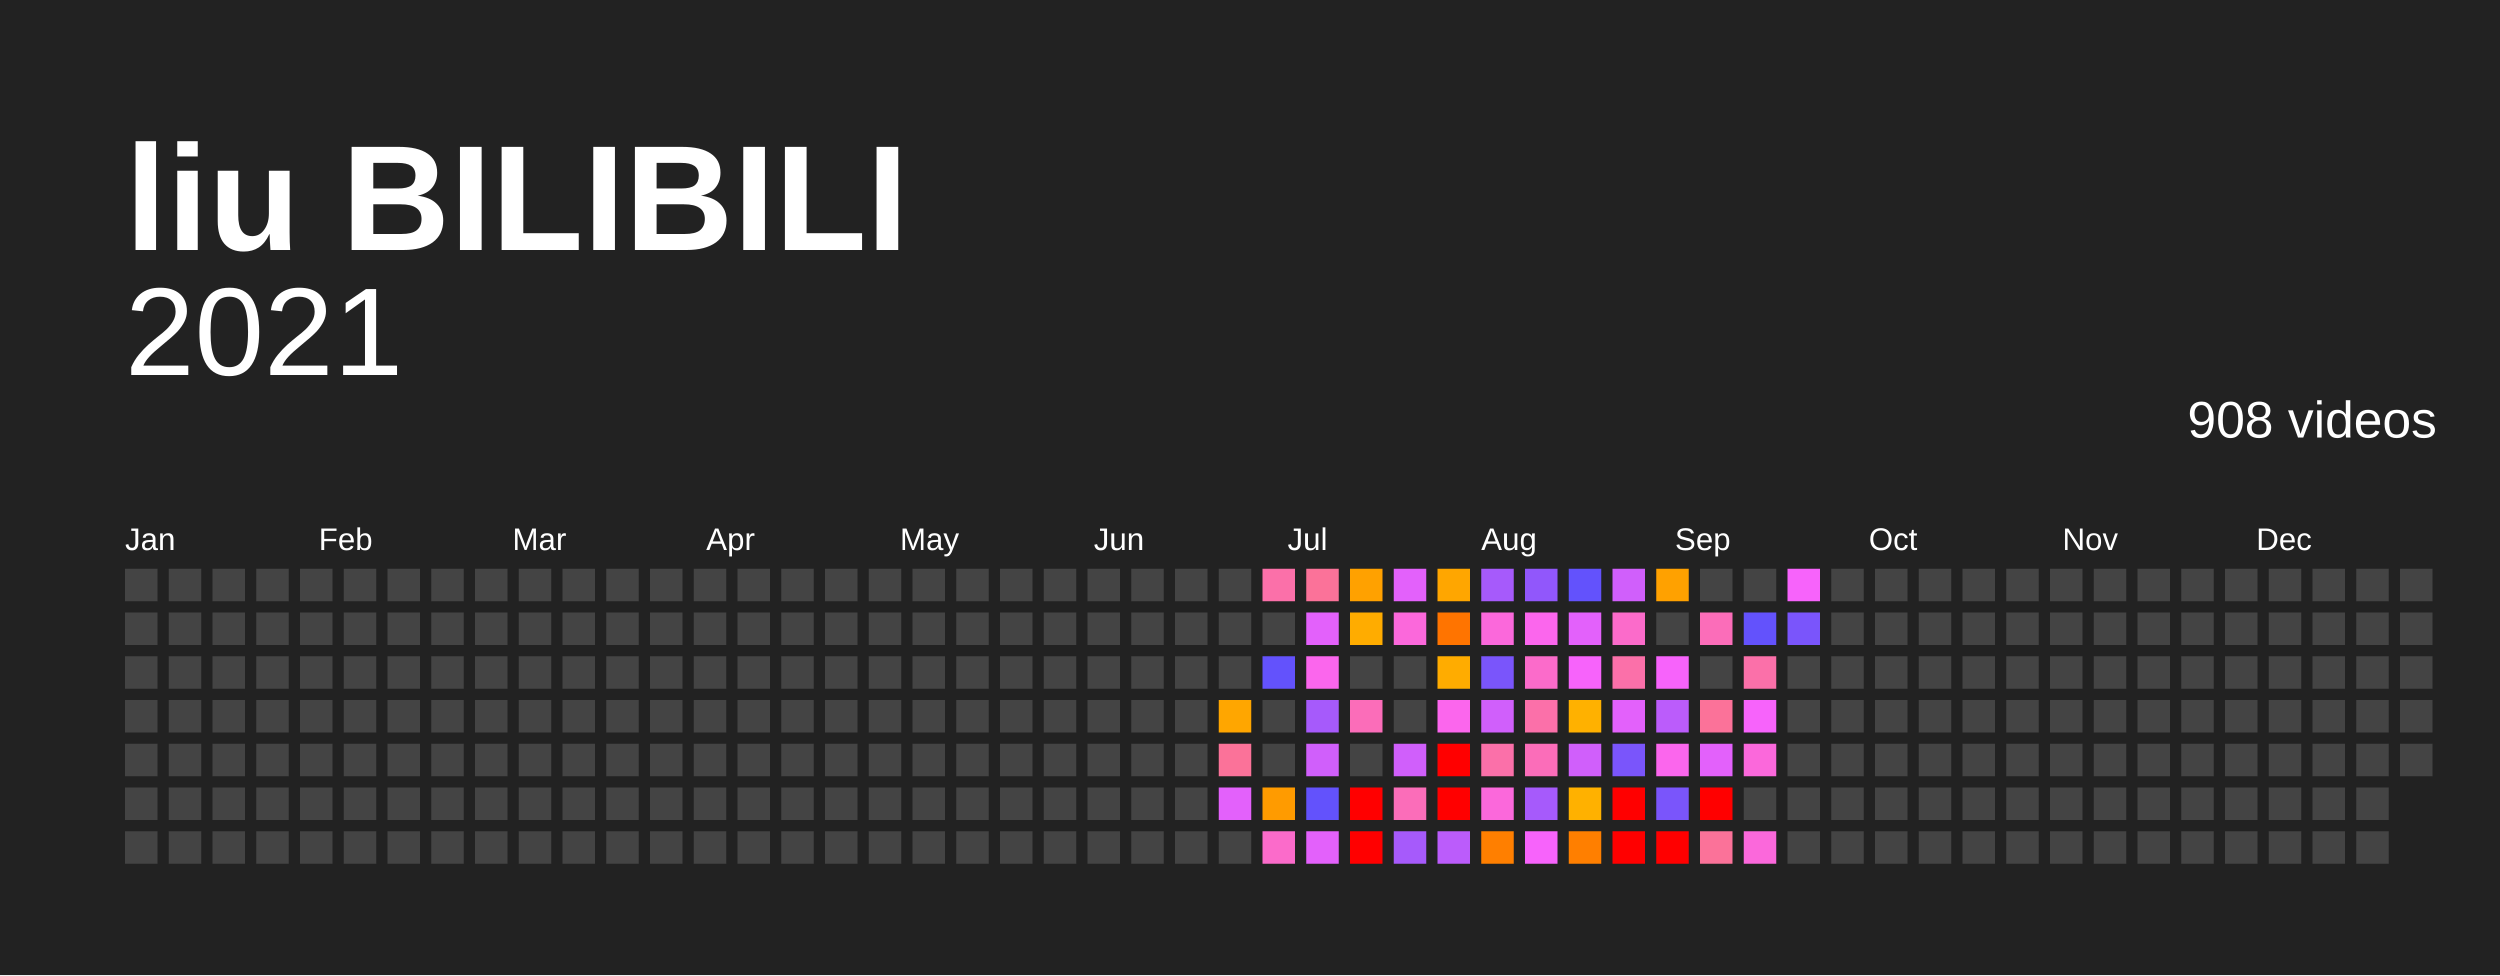
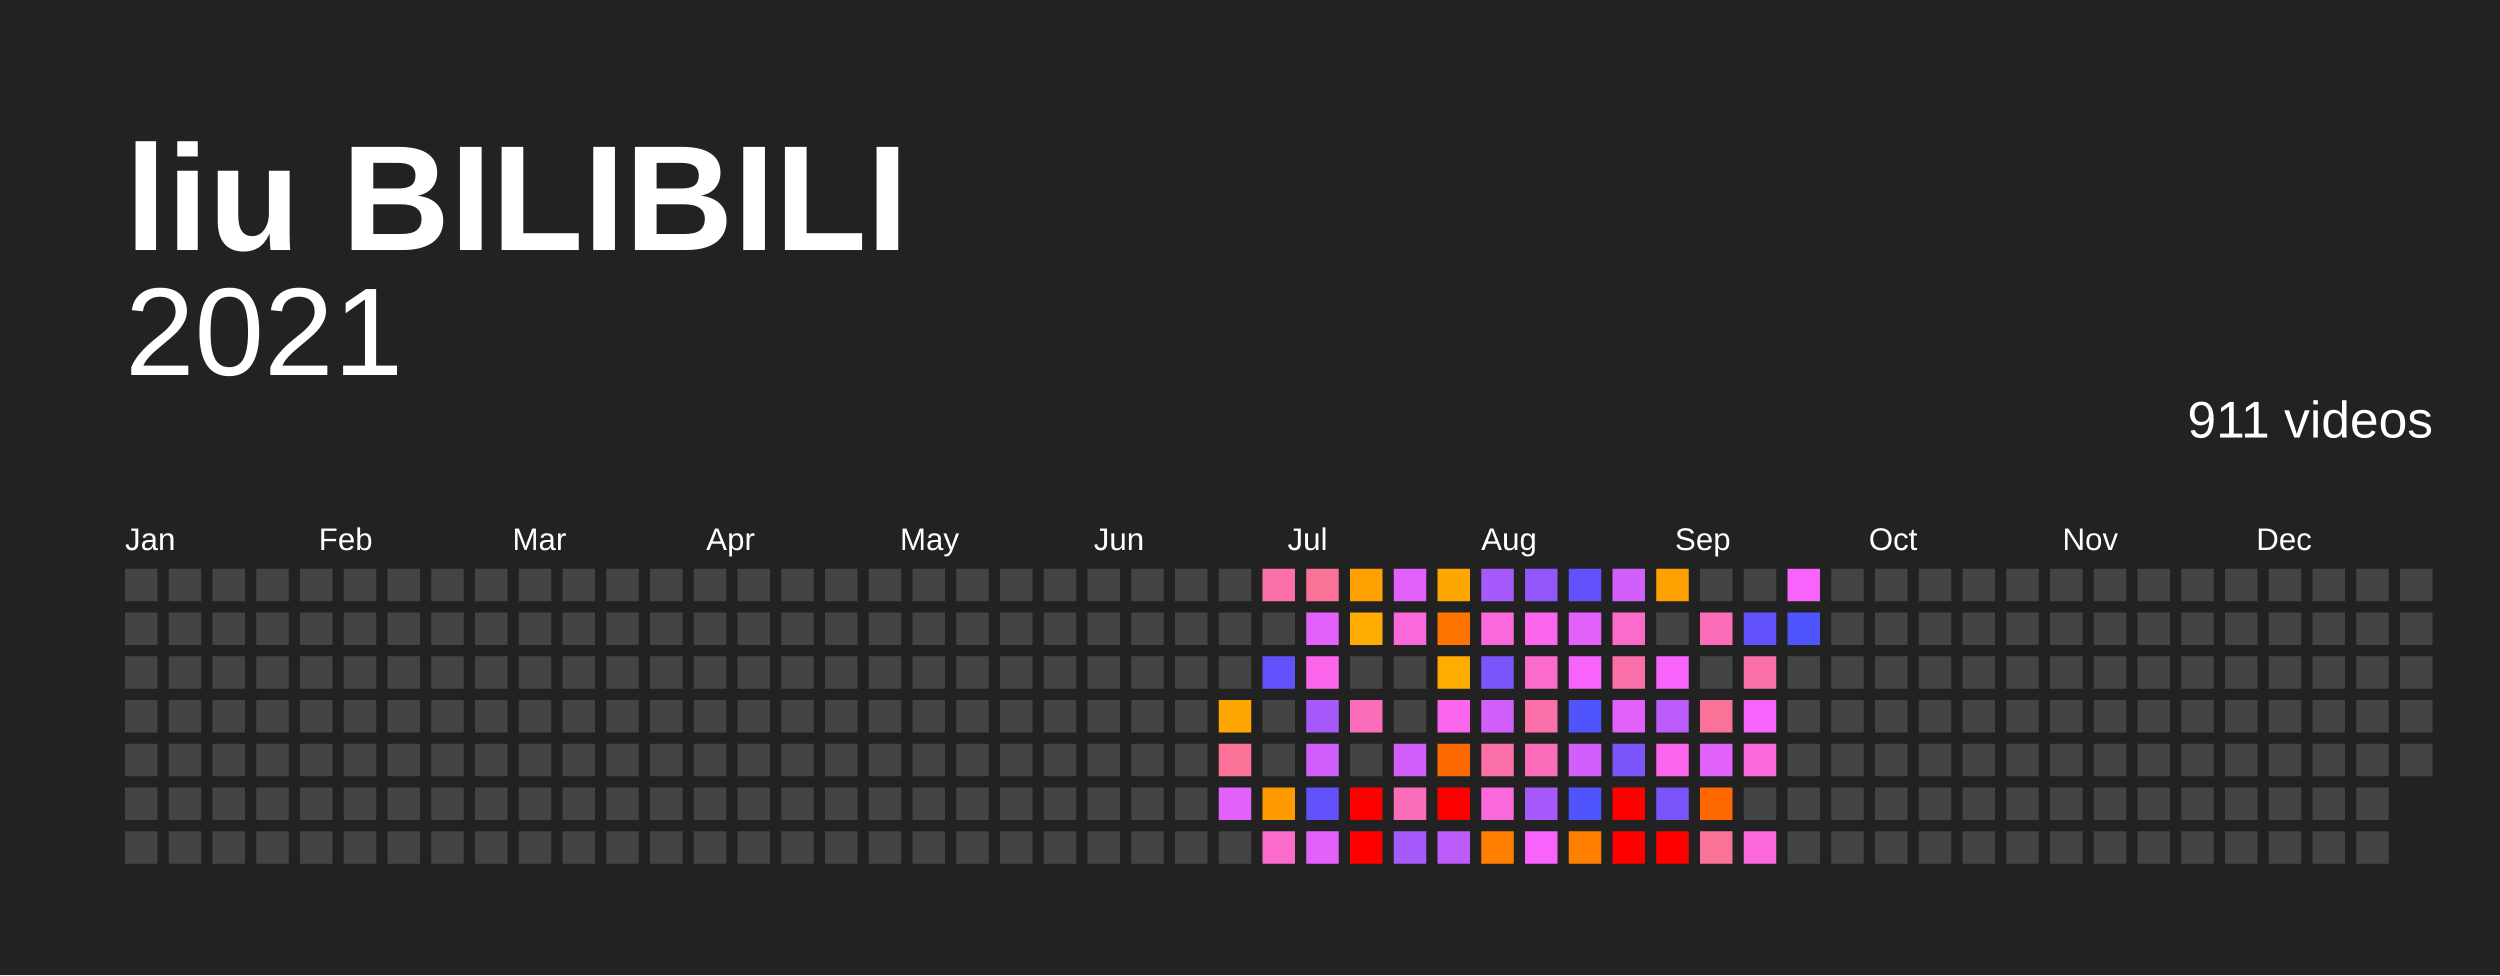
<svg xmlns="http://www.w3.org/2000/svg" baseProfile="full" height="78mm" version="1.1" viewBox="0,0,200,78" width="200mm">
  <defs />
  <rect fill="#222222" height="78" width="200" x="0" y="0" />
  <text fill="#FFFFFF" style="font-size:12px; font-family:Arial; font-weight:bold;" x="10" y="20">liu BILIBILI</text>
  <text alignment-baseline="hanging" fill="#FFFFFF" style="font-size:10.0px; font-family:Arial;" x="10" y="30">2021</text>
-   <text alignment-baseline="hanging" fill="#FFFFFF" style="font-size:4.125px; font-family:Arial;" x="175" y="35">908 videos</text>
+   <text alignment-baseline="hanging" fill="#FFFFFF" style="font-size:4.125px; font-family:Arial;" x="175" y="35">911 videos</text>
  <text fill="#FFFFFF" style="font-size:2.5px; font-family:Arial" x="10.0" y="44">Jan</text>
  <text fill="#FFFFFF" style="font-size:2.5px; font-family:Arial" x="25.5" y="44">Feb</text>
  <text fill="#FFFFFF" style="font-size:2.5px; font-family:Arial" x="41.0" y="44">Mar</text>
  <text fill="#FFFFFF" style="font-size:2.5px; font-family:Arial" x="56.5" y="44">Apr</text>
  <text fill="#FFFFFF" style="font-size:2.5px; font-family:Arial" x="72.0" y="44">May</text>
  <text fill="#FFFFFF" style="font-size:2.5px; font-family:Arial" x="87.5" y="44">Jun</text>
  <text fill="#FFFFFF" style="font-size:2.5px; font-family:Arial" x="103.0" y="44">Jul</text>
  <text fill="#FFFFFF" style="font-size:2.5px; font-family:Arial" x="118.5" y="44">Aug</text>
  <text fill="#FFFFFF" style="font-size:2.5px; font-family:Arial" x="134.0" y="44">Sep</text>
  <text fill="#FFFFFF" style="font-size:2.5px; font-family:Arial" x="149.5" y="44">Oct</text>
  <text fill="#FFFFFF" style="font-size:2.5px; font-family:Arial" x="165.0" y="44">Nov</text>
  <text fill="#FFFFFF" style="font-size:2.5px; font-family:Arial" x="180.5" y="44">Dec</text>
  <rect fill="#444444" height="2.6" width="2.6" x="10.0" y="45.5" />
  <rect fill="#444444" height="2.6" width="2.6" x="10.0" y="49.0" />
  <rect fill="#444444" height="2.6" width="2.6" x="10.0" y="52.5" />
  <rect fill="#444444" height="2.6" width="2.6" x="10.0" y="56.0" />
  <rect fill="#444444" height="2.6" width="2.6" x="10.0" y="59.5" />
  <rect fill="#444444" height="2.6" width="2.6" x="10.0" y="63.0" />
  <rect fill="#444444" height="2.6" width="2.6" x="10.0" y="66.5" />
  <rect fill="#444444" height="2.6" width="2.6" x="13.5" y="45.5" />
  <rect fill="#444444" height="2.6" width="2.6" x="13.5" y="49.0" />
  <rect fill="#444444" height="2.6" width="2.6" x="13.5" y="52.5" />
  <rect fill="#444444" height="2.6" width="2.6" x="13.5" y="56.0" />
  <rect fill="#444444" height="2.6" width="2.6" x="13.5" y="59.5" />
  <rect fill="#444444" height="2.6" width="2.6" x="13.5" y="63.0" />
  <rect fill="#444444" height="2.6" width="2.6" x="13.5" y="66.5" />
  <rect fill="#444444" height="2.6" width="2.6" x="17.0" y="45.5" />
  <rect fill="#444444" height="2.6" width="2.6" x="17.0" y="49.0" />
  <rect fill="#444444" height="2.6" width="2.6" x="17.0" y="52.5" />
  <rect fill="#444444" height="2.6" width="2.6" x="17.0" y="56.0" />
  <rect fill="#444444" height="2.6" width="2.6" x="17.0" y="59.5" />
  <rect fill="#444444" height="2.6" width="2.6" x="17.0" y="63.0" />
  <rect fill="#444444" height="2.6" width="2.6" x="17.0" y="66.5" />
  <rect fill="#444444" height="2.6" width="2.6" x="20.5" y="45.5" />
  <rect fill="#444444" height="2.6" width="2.6" x="20.5" y="49.0" />
  <rect fill="#444444" height="2.6" width="2.6" x="20.5" y="52.5" />
  <rect fill="#444444" height="2.6" width="2.6" x="20.5" y="56.0" />
  <rect fill="#444444" height="2.6" width="2.6" x="20.5" y="59.5" />
  <rect fill="#444444" height="2.6" width="2.6" x="20.5" y="63.0" />
  <rect fill="#444444" height="2.6" width="2.6" x="20.5" y="66.5" />
  <rect fill="#444444" height="2.6" width="2.6" x="24.0" y="45.5" />
  <rect fill="#444444" height="2.6" width="2.6" x="24.0" y="49.0" />
  <rect fill="#444444" height="2.6" width="2.6" x="24.0" y="52.5" />
  <rect fill="#444444" height="2.6" width="2.6" x="24.0" y="56.0" />
  <rect fill="#444444" height="2.6" width="2.6" x="24.0" y="59.5" />
  <rect fill="#444444" height="2.6" width="2.6" x="24.0" y="63.0" />
  <rect fill="#444444" height="2.6" width="2.6" x="24.0" y="66.5" />
  <rect fill="#444444" height="2.6" width="2.6" x="27.5" y="45.5" />
  <rect fill="#444444" height="2.6" width="2.6" x="27.5" y="49.0" />
  <rect fill="#444444" height="2.6" width="2.6" x="27.5" y="52.5" />
  <rect fill="#444444" height="2.6" width="2.6" x="27.5" y="56.0" />
  <rect fill="#444444" height="2.6" width="2.6" x="27.5" y="59.5" />
  <rect fill="#444444" height="2.6" width="2.6" x="27.5" y="63.0" />
  <rect fill="#444444" height="2.6" width="2.6" x="27.5" y="66.5" />
  <rect fill="#444444" height="2.6" width="2.6" x="31.0" y="45.5" />
  <rect fill="#444444" height="2.6" width="2.6" x="31.0" y="49.0" />
  <rect fill="#444444" height="2.6" width="2.6" x="31.0" y="52.5" />
  <rect fill="#444444" height="2.6" width="2.6" x="31.0" y="56.0" />
  <rect fill="#444444" height="2.6" width="2.6" x="31.0" y="59.5" />
  <rect fill="#444444" height="2.6" width="2.6" x="31.0" y="63.0" />
  <rect fill="#444444" height="2.6" width="2.6" x="31.0" y="66.5" />
  <rect fill="#444444" height="2.6" width="2.6" x="34.5" y="45.5" />
  <rect fill="#444444" height="2.6" width="2.6" x="34.5" y="49.0" />
  <rect fill="#444444" height="2.6" width="2.6" x="34.5" y="52.5" />
  <rect fill="#444444" height="2.6" width="2.6" x="34.5" y="56.0" />
  <rect fill="#444444" height="2.6" width="2.6" x="34.5" y="59.5" />
  <rect fill="#444444" height="2.6" width="2.6" x="34.5" y="63.0" />
  <rect fill="#444444" height="2.6" width="2.6" x="34.5" y="66.5" />
  <rect fill="#444444" height="2.6" width="2.6" x="38.0" y="45.5" />
  <rect fill="#444444" height="2.6" width="2.6" x="38.0" y="49.0" />
  <rect fill="#444444" height="2.6" width="2.6" x="38.0" y="52.5" />
  <rect fill="#444444" height="2.6" width="2.6" x="38.0" y="56.0" />
  <rect fill="#444444" height="2.6" width="2.6" x="38.0" y="59.5" />
  <rect fill="#444444" height="2.6" width="2.6" x="38.0" y="63.0" />
  <rect fill="#444444" height="2.6" width="2.6" x="38.0" y="66.5" />
  <rect fill="#444444" height="2.6" width="2.6" x="41.5" y="45.5" />
  <rect fill="#444444" height="2.6" width="2.6" x="41.5" y="49.0" />
  <rect fill="#444444" height="2.6" width="2.6" x="41.5" y="52.5" />
  <rect fill="#444444" height="2.6" width="2.6" x="41.5" y="56.0" />
  <rect fill="#444444" height="2.6" width="2.6" x="41.5" y="59.5" />
  <rect fill="#444444" height="2.6" width="2.6" x="41.5" y="63.0" />
  <rect fill="#444444" height="2.6" width="2.6" x="41.5" y="66.5" />
  <rect fill="#444444" height="2.6" width="2.6" x="45.0" y="45.5" />
  <rect fill="#444444" height="2.6" width="2.6" x="45.0" y="49.0" />
  <rect fill="#444444" height="2.6" width="2.6" x="45.0" y="52.5" />
  <rect fill="#444444" height="2.6" width="2.6" x="45.0" y="56.0" />
  <rect fill="#444444" height="2.6" width="2.6" x="45.0" y="59.5" />
  <rect fill="#444444" height="2.6" width="2.6" x="45.0" y="63.0" />
  <rect fill="#444444" height="2.6" width="2.6" x="45.0" y="66.5" />
  <rect fill="#444444" height="2.6" width="2.6" x="48.5" y="45.5" />
  <rect fill="#444444" height="2.6" width="2.6" x="48.5" y="49.0" />
  <rect fill="#444444" height="2.6" width="2.6" x="48.5" y="52.5" />
  <rect fill="#444444" height="2.6" width="2.6" x="48.5" y="56.0" />
  <rect fill="#444444" height="2.6" width="2.6" x="48.5" y="59.5" />
  <rect fill="#444444" height="2.6" width="2.6" x="48.5" y="63.0" />
  <rect fill="#444444" height="2.6" width="2.6" x="48.5" y="66.5" />
  <rect fill="#444444" height="2.6" width="2.6" x="52.0" y="45.5" />
  <rect fill="#444444" height="2.6" width="2.6" x="52.0" y="49.0" />
  <rect fill="#444444" height="2.6" width="2.6" x="52.0" y="52.5" />
  <rect fill="#444444" height="2.6" width="2.6" x="52.0" y="56.0" />
  <rect fill="#444444" height="2.6" width="2.6" x="52.0" y="59.5" />
  <rect fill="#444444" height="2.6" width="2.6" x="52.0" y="63.0" />
  <rect fill="#444444" height="2.6" width="2.6" x="52.0" y="66.5" />
  <rect fill="#444444" height="2.6" width="2.6" x="55.5" y="45.5" />
  <rect fill="#444444" height="2.6" width="2.6" x="55.5" y="49.0" />
  <rect fill="#444444" height="2.6" width="2.6" x="55.5" y="52.5" />
  <rect fill="#444444" height="2.6" width="2.6" x="55.5" y="56.0" />
  <rect fill="#444444" height="2.6" width="2.6" x="55.5" y="59.5" />
  <rect fill="#444444" height="2.6" width="2.6" x="55.5" y="63.0" />
  <rect fill="#444444" height="2.6" width="2.6" x="55.5" y="66.5" />
  <rect fill="#444444" height="2.6" width="2.6" x="59.0" y="45.5" />
  <rect fill="#444444" height="2.6" width="2.6" x="59.0" y="49.0" />
  <rect fill="#444444" height="2.6" width="2.6" x="59.0" y="52.5" />
  <rect fill="#444444" height="2.6" width="2.6" x="59.0" y="56.0" />
  <rect fill="#444444" height="2.6" width="2.6" x="59.0" y="59.5" />
  <rect fill="#444444" height="2.6" width="2.6" x="59.0" y="63.0" />
  <rect fill="#444444" height="2.6" width="2.6" x="59.0" y="66.5" />
  <rect fill="#444444" height="2.6" width="2.6" x="62.5" y="45.5" />
  <rect fill="#444444" height="2.6" width="2.6" x="62.5" y="49.0" />
  <rect fill="#444444" height="2.6" width="2.6" x="62.5" y="52.5" />
  <rect fill="#444444" height="2.6" width="2.6" x="62.5" y="56.0" />
  <rect fill="#444444" height="2.6" width="2.6" x="62.5" y="59.5" />
  <rect fill="#444444" height="2.6" width="2.6" x="62.5" y="63.0" />
  <rect fill="#444444" height="2.6" width="2.6" x="62.5" y="66.5" />
  <rect fill="#444444" height="2.6" width="2.6" x="66.0" y="45.5" />
  <rect fill="#444444" height="2.6" width="2.6" x="66.0" y="49.0" />
  <rect fill="#444444" height="2.6" width="2.6" x="66.0" y="52.5" />
  <rect fill="#444444" height="2.6" width="2.6" x="66.0" y="56.0" />
  <rect fill="#444444" height="2.6" width="2.6" x="66.0" y="59.5" />
  <rect fill="#444444" height="2.6" width="2.6" x="66.0" y="63.0" />
  <rect fill="#444444" height="2.6" width="2.6" x="66.0" y="66.5" />
  <rect fill="#444444" height="2.6" width="2.6" x="69.5" y="45.5" />
  <rect fill="#444444" height="2.6" width="2.6" x="69.5" y="49.0" />
  <rect fill="#444444" height="2.6" width="2.6" x="69.5" y="52.5" />
  <rect fill="#444444" height="2.6" width="2.6" x="69.5" y="56.0" />
  <rect fill="#444444" height="2.6" width="2.6" x="69.5" y="59.5" />
  <rect fill="#444444" height="2.6" width="2.6" x="69.5" y="63.0" />
  <rect fill="#444444" height="2.6" width="2.6" x="69.5" y="66.5" />
  <rect fill="#444444" height="2.6" width="2.6" x="73.0" y="45.5" />
  <rect fill="#444444" height="2.6" width="2.6" x="73.0" y="49.0" />
  <rect fill="#444444" height="2.6" width="2.6" x="73.0" y="52.5" />
  <rect fill="#444444" height="2.6" width="2.6" x="73.0" y="56.0" />
  <rect fill="#444444" height="2.6" width="2.6" x="73.0" y="59.5" />
  <rect fill="#444444" height="2.6" width="2.6" x="73.0" y="63.0" />
  <rect fill="#444444" height="2.6" width="2.6" x="73.0" y="66.5" />
  <rect fill="#444444" height="2.6" width="2.6" x="76.5" y="45.5" />
  <rect fill="#444444" height="2.6" width="2.6" x="76.5" y="49.0" />
  <rect fill="#444444" height="2.6" width="2.6" x="76.5" y="52.5" />
  <rect fill="#444444" height="2.6" width="2.6" x="76.5" y="56.0" />
  <rect fill="#444444" height="2.6" width="2.6" x="76.5" y="59.5" />
  <rect fill="#444444" height="2.6" width="2.6" x="76.5" y="63.0" />
  <rect fill="#444444" height="2.6" width="2.6" x="76.5" y="66.5" />
  <rect fill="#444444" height="2.6" width="2.6" x="80.0" y="45.5" />
  <rect fill="#444444" height="2.6" width="2.6" x="80.0" y="49.0" />
  <rect fill="#444444" height="2.6" width="2.6" x="80.0" y="52.5" />
  <rect fill="#444444" height="2.6" width="2.6" x="80.0" y="56.0" />
  <rect fill="#444444" height="2.6" width="2.6" x="80.0" y="59.5" />
  <rect fill="#444444" height="2.6" width="2.6" x="80.0" y="63.0" />
  <rect fill="#444444" height="2.6" width="2.6" x="80.0" y="66.5" />
  <rect fill="#444444" height="2.6" width="2.6" x="83.5" y="45.5" />
  <rect fill="#444444" height="2.6" width="2.6" x="83.5" y="49.0" />
  <rect fill="#444444" height="2.6" width="2.6" x="83.5" y="52.5" />
  <rect fill="#444444" height="2.6" width="2.6" x="83.5" y="56.0" />
  <rect fill="#444444" height="2.6" width="2.6" x="83.5" y="59.5" />
  <rect fill="#444444" height="2.6" width="2.6" x="83.5" y="63.0" />
  <rect fill="#444444" height="2.6" width="2.6" x="83.5" y="66.5" />
  <rect fill="#444444" height="2.6" width="2.6" x="87.0" y="45.5" />
  <rect fill="#444444" height="2.6" width="2.6" x="87.0" y="49.0" />
  <rect fill="#444444" height="2.6" width="2.6" x="87.0" y="52.5" />
  <rect fill="#444444" height="2.6" width="2.6" x="87.0" y="56.0" />
  <rect fill="#444444" height="2.6" width="2.6" x="87.0" y="59.5" />
  <rect fill="#444444" height="2.6" width="2.6" x="87.0" y="63.0" />
  <rect fill="#444444" height="2.6" width="2.6" x="87.0" y="66.5" />
  <rect fill="#444444" height="2.6" width="2.6" x="90.5" y="45.5" />
  <rect fill="#444444" height="2.6" width="2.6" x="90.5" y="49.0" />
  <rect fill="#444444" height="2.6" width="2.6" x="90.5" y="52.5" />
  <rect fill="#444444" height="2.6" width="2.6" x="90.5" y="56.0" />
  <rect fill="#444444" height="2.6" width="2.6" x="90.5" y="59.5" />
  <rect fill="#444444" height="2.6" width="2.6" x="90.5" y="63.0" />
  <rect fill="#444444" height="2.6" width="2.6" x="90.5" y="66.5" />
  <rect fill="#444444" height="2.6" width="2.6" x="94.0" y="45.5" />
  <rect fill="#444444" height="2.6" width="2.6" x="94.0" y="49.0" />
  <rect fill="#444444" height="2.6" width="2.6" x="94.0" y="52.5" />
  <rect fill="#444444" height="2.6" width="2.6" x="94.0" y="56.0" />
  <rect fill="#444444" height="2.6" width="2.6" x="94.0" y="59.5" />
  <rect fill="#444444" height="2.6" width="2.6" x="94.0" y="63.0" />
  <rect fill="#444444" height="2.6" width="2.6" x="94.0" y="66.5" />
  <rect fill="#444444" height="2.6" width="2.6" x="97.5" y="45.5" />
  <rect fill="#444444" height="2.6" width="2.6" x="97.5" y="49.0" />
  <rect fill="#444444" height="2.6" width="2.6" x="97.5" y="52.5" />
  <rect fill="#ffa600" height="2.6" width="2.6" x="97.5" y="56.0" />
  <rect fill="#fb7299" height="2.6" width="2.6" x="97.5" y="59.5" />
  <rect fill="#e361fb" height="2.6" width="2.6" x="97.5" y="63.0" />
  <rect fill="#444444" height="2.6" width="2.6" x="97.5" y="66.5" />
  <rect fill="#fb70a9" height="2.6" width="2.6" x="101.0" y="45.5" />
  <rect fill="#444444" height="2.6" width="2.6" x="101.0" y="49.0" />
  <rect fill="#6352fc" height="2.6" width="2.6" x="101.0" y="52.5" />
  <rect fill="#444444" height="2.6" width="2.6" x="101.0" y="56.0" />
  <rect fill="#444444" height="2.6" width="2.6" x="101.0" y="59.5" />
  <rect fill="#ff9b00" height="2.6" width="2.6" x="101.0" y="63.0" />
  <rect fill="#fb6bca" height="2.6" width="2.6" x="101.0" y="66.5" />
  <rect fill="#fb7299" height="2.6" width="2.6" x="104.5" y="45.5" />
  <rect fill="#e361fb" height="2.6" width="2.6" x="104.5" y="49.0" />
  <rect fill="#fb66ed" height="2.6" width="2.6" x="104.5" y="52.5" />
  <rect fill="#a65afb" height="2.6" width="2.6" x="104.5" y="56.0" />
  <rect fill="#d05ffb" height="2.6" width="2.6" x="104.5" y="59.5" />
  <rect fill="#6352fc" height="2.6" width="2.6" x="104.5" y="63.0" />
  <rect fill="#e361fb" height="2.6" width="2.6" x="104.5" y="66.5" />
  <rect fill="#ffa100" height="2.6" width="2.6" x="108.0" y="45.5" />
  <rect fill="#ffac00" height="2.6" width="2.6" x="108.0" y="49.0" />
  <rect fill="#444444" height="2.6" width="2.6" x="108.0" y="52.5" />
  <rect fill="#fb6db9" height="2.6" width="2.6" x="108.0" y="56.0" />
  <rect fill="#444444" height="2.6" width="2.6" x="108.0" y="59.5" />
  <rect fill="red" height="2.6" width="2.6" x="108.0" y="63.0" />
  <rect fill="red" height="2.6" width="2.6" x="108.0" y="66.5" />
  <rect fill="#e361fb" height="2.6" width="2.6" x="111.5" y="45.5" />
  <rect fill="#fb68db" height="2.6" width="2.6" x="111.5" y="49.0" />
  <rect fill="#444444" height="2.6" width="2.6" x="111.5" y="52.5" />
  <rect fill="#444444" height="2.6" width="2.6" x="111.5" y="56.0" />
  <rect fill="#d05ffb" height="2.6" width="2.6" x="111.5" y="59.5" />
  <rect fill="#fb6db9" height="2.6" width="2.6" x="111.5" y="63.0" />
  <rect fill="#a65afb" height="2.6" width="2.6" x="111.5" y="66.5" />
  <rect fill="#ffa600" height="2.6" width="2.6" x="115.0" y="45.5" />
  <rect fill="#ff7400" height="2.6" width="2.6" x="115.0" y="49.0" />
  <rect fill="#ffac00" height="2.6" width="2.6" x="115.0" y="52.5" />
  <rect fill="#fb66ed" height="2.6" width="2.6" x="115.0" y="56.0" />
-   <rect fill="red" height="2.6" width="2.6" x="115.0" y="59.5" />
+   <rect fill="#ff6900" height="2.6" width="2.6" x="115.0" y="59.5" />
  <rect fill="red" height="2.6" width="2.6" x="115.0" y="63.0" />
  <rect fill="#bb5cfb" height="2.6" width="2.6" x="115.0" y="66.5" />
  <rect fill="#a65afb" height="2.6" width="2.6" x="118.5" y="45.5" />
  <rect fill="#fb68db" height="2.6" width="2.6" x="118.5" y="49.0" />
  <rect fill="#7a55fb" height="2.6" width="2.6" x="118.5" y="52.5" />
  <rect fill="#d05ffb" height="2.6" width="2.6" x="118.5" y="56.0" />
  <rect fill="#fb70a9" height="2.6" width="2.6" x="118.5" y="59.5" />
  <rect fill="#fb68db" height="2.6" width="2.6" x="118.5" y="63.0" />
  <rect fill="#ff7f00" height="2.6" width="2.6" x="118.5" y="66.5" />
  <rect fill="#9157fb" height="2.6" width="2.6" x="122.0" y="45.5" />
  <rect fill="#fb66ed" height="2.6" width="2.6" x="122.0" y="49.0" />
  <rect fill="#fb6bca" height="2.6" width="2.6" x="122.0" y="52.5" />
  <rect fill="#fb70a9" height="2.6" width="2.6" x="122.0" y="56.0" />
  <rect fill="#fb6db9" height="2.6" width="2.6" x="122.0" y="59.5" />
  <rect fill="#a65afb" height="2.6" width="2.6" x="122.0" y="63.0" />
  <rect fill="#f763fb" height="2.6" width="2.6" x="122.0" y="66.5" />
  <rect fill="#6352fc" height="2.6" width="2.6" x="125.5" y="45.5" />
  <rect fill="#e361fb" height="2.6" width="2.6" x="125.5" y="49.0" />
  <rect fill="#f763fb" height="2.6" width="2.6" x="125.5" y="52.5" />
-   <rect fill="#ffb100" height="2.6" width="2.6" x="125.5" y="56.0" />
+   <rect fill="#5054fc" height="2.6" width="2.6" x="125.5" y="56.0" />
  <rect fill="#d05ffb" height="2.6" width="2.6" x="125.5" y="59.5" />
-   <rect fill="#ffb100" height="2.6" width="2.6" x="125.5" y="63.0" />
+   <rect fill="#5054fc" height="2.6" width="2.6" x="125.5" y="63.0" />
  <rect fill="#ff7f00" height="2.6" width="2.6" x="125.5" y="66.5" />
  <rect fill="#d05ffb" height="2.6" width="2.6" x="129.0" y="45.5" />
  <rect fill="#fb6bca" height="2.6" width="2.6" x="129.0" y="49.0" />
  <rect fill="#fb70a9" height="2.6" width="2.6" x="129.0" y="52.5" />
  <rect fill="#e361fb" height="2.6" width="2.6" x="129.0" y="56.0" />
  <rect fill="#7a55fb" height="2.6" width="2.6" x="129.0" y="59.5" />
  <rect fill="red" height="2.6" width="2.6" x="129.0" y="63.0" />
  <rect fill="red" height="2.6" width="2.6" x="129.0" y="66.5" />
  <rect fill="#ffa100" height="2.6" width="2.6" x="132.5" y="45.5" />
  <rect fill="#444444" height="2.6" width="2.6" x="132.5" y="49.0" />
  <rect fill="#f763fb" height="2.6" width="2.6" x="132.5" y="52.5" />
  <rect fill="#bb5cfb" height="2.6" width="2.6" x="132.5" y="56.0" />
  <rect fill="#fb66ed" height="2.6" width="2.6" x="132.5" y="59.5" />
  <rect fill="#7a55fb" height="2.6" width="2.6" x="132.5" y="63.0" />
  <rect fill="red" height="2.6" width="2.6" x="132.5" y="66.5" />
  <rect fill="#444444" height="2.6" width="2.6" x="136.0" y="45.5" />
  <rect fill="#fb6db9" height="2.6" width="2.6" x="136.0" y="49.0" />
  <rect fill="#444444" height="2.6" width="2.6" x="136.0" y="52.5" />
  <rect fill="#fb7299" height="2.6" width="2.6" x="136.0" y="56.0" />
  <rect fill="#e361fb" height="2.6" width="2.6" x="136.0" y="59.5" />
-   <rect fill="red" height="2.6" width="2.6" x="136.0" y="63.0" />
+   <rect fill="#ff6900" height="2.6" width="2.6" x="136.0" y="63.0" />
  <rect fill="#fb7299" height="2.6" width="2.6" x="136.0" y="66.5" />
  <rect fill="#444444" height="2.6" width="2.6" x="139.5" y="45.5" />
  <rect fill="#6352fc" height="2.6" width="2.6" x="139.5" y="49.0" />
  <rect fill="#fb70a9" height="2.6" width="2.6" x="139.5" y="52.5" />
  <rect fill="#f763fb" height="2.6" width="2.6" x="139.5" y="56.0" />
  <rect fill="#fb68db" height="2.6" width="2.6" x="139.5" y="59.5" />
  <rect fill="#444444" height="2.6" width="2.6" x="139.5" y="63.0" />
  <rect fill="#fb68db" height="2.6" width="2.6" x="139.5" y="66.5" />
  <rect fill="#f763fb" height="2.6" width="2.6" x="143.0" y="45.5" />
-   <rect fill="#7a55fb" height="2.6" width="2.6" x="143.0" y="49.0" />
+   <rect fill="#5054fc" height="2.6" width="2.6" x="143.0" y="49.0" />
  <rect fill="#444444" height="2.6" width="2.6" x="143.0" y="52.5" />
  <rect fill="#444444" height="2.6" width="2.6" x="143.0" y="56.0" />
  <rect fill="#444444" height="2.6" width="2.6" x="143.0" y="59.5" />
  <rect fill="#444444" height="2.6" width="2.6" x="143.0" y="63.0" />
  <rect fill="#444444" height="2.6" width="2.6" x="143.0" y="66.5" />
  <rect fill="#444444" height="2.6" width="2.6" x="146.5" y="45.5" />
  <rect fill="#444444" height="2.6" width="2.6" x="146.5" y="49.0" />
  <rect fill="#444444" height="2.6" width="2.6" x="146.5" y="52.5" />
  <rect fill="#444444" height="2.6" width="2.6" x="146.5" y="56.0" />
  <rect fill="#444444" height="2.6" width="2.6" x="146.5" y="59.5" />
  <rect fill="#444444" height="2.6" width="2.6" x="146.5" y="63.0" />
  <rect fill="#444444" height="2.6" width="2.6" x="146.5" y="66.5" />
  <rect fill="#444444" height="2.6" width="2.6" x="150.0" y="45.5" />
  <rect fill="#444444" height="2.6" width="2.6" x="150.0" y="49.0" />
  <rect fill="#444444" height="2.6" width="2.6" x="150.0" y="52.5" />
  <rect fill="#444444" height="2.6" width="2.6" x="150.0" y="56.0" />
  <rect fill="#444444" height="2.6" width="2.6" x="150.0" y="59.5" />
  <rect fill="#444444" height="2.6" width="2.6" x="150.0" y="63.0" />
  <rect fill="#444444" height="2.6" width="2.6" x="150.0" y="66.5" />
  <rect fill="#444444" height="2.6" width="2.6" x="153.5" y="45.5" />
  <rect fill="#444444" height="2.6" width="2.6" x="153.5" y="49.0" />
  <rect fill="#444444" height="2.6" width="2.6" x="153.5" y="52.5" />
  <rect fill="#444444" height="2.6" width="2.6" x="153.5" y="56.0" />
  <rect fill="#444444" height="2.6" width="2.6" x="153.5" y="59.5" />
  <rect fill="#444444" height="2.6" width="2.6" x="153.5" y="63.0" />
  <rect fill="#444444" height="2.6" width="2.6" x="153.5" y="66.5" />
  <rect fill="#444444" height="2.6" width="2.6" x="157.0" y="45.5" />
  <rect fill="#444444" height="2.6" width="2.6" x="157.0" y="49.0" />
  <rect fill="#444444" height="2.6" width="2.6" x="157.0" y="52.5" />
  <rect fill="#444444" height="2.6" width="2.6" x="157.0" y="56.0" />
  <rect fill="#444444" height="2.6" width="2.6" x="157.0" y="59.5" />
  <rect fill="#444444" height="2.6" width="2.6" x="157.0" y="63.0" />
  <rect fill="#444444" height="2.6" width="2.6" x="157.0" y="66.5" />
  <rect fill="#444444" height="2.6" width="2.6" x="160.5" y="45.5" />
  <rect fill="#444444" height="2.6" width="2.6" x="160.5" y="49.0" />
  <rect fill="#444444" height="2.6" width="2.6" x="160.5" y="52.5" />
  <rect fill="#444444" height="2.6" width="2.6" x="160.5" y="56.0" />
  <rect fill="#444444" height="2.6" width="2.6" x="160.5" y="59.5" />
  <rect fill="#444444" height="2.6" width="2.6" x="160.5" y="63.0" />
  <rect fill="#444444" height="2.6" width="2.6" x="160.5" y="66.5" />
  <rect fill="#444444" height="2.6" width="2.6" x="164.0" y="45.5" />
  <rect fill="#444444" height="2.6" width="2.6" x="164.0" y="49.0" />
  <rect fill="#444444" height="2.6" width="2.6" x="164.0" y="52.5" />
  <rect fill="#444444" height="2.6" width="2.6" x="164.0" y="56.0" />
  <rect fill="#444444" height="2.6" width="2.6" x="164.0" y="59.5" />
  <rect fill="#444444" height="2.6" width="2.6" x="164.0" y="63.0" />
  <rect fill="#444444" height="2.6" width="2.6" x="164.0" y="66.5" />
  <rect fill="#444444" height="2.6" width="2.6" x="167.5" y="45.5" />
  <rect fill="#444444" height="2.6" width="2.6" x="167.5" y="49.0" />
  <rect fill="#444444" height="2.6" width="2.6" x="167.5" y="52.5" />
  <rect fill="#444444" height="2.6" width="2.6" x="167.5" y="56.0" />
  <rect fill="#444444" height="2.6" width="2.6" x="167.5" y="59.5" />
  <rect fill="#444444" height="2.6" width="2.6" x="167.5" y="63.0" />
  <rect fill="#444444" height="2.6" width="2.6" x="167.5" y="66.5" />
  <rect fill="#444444" height="2.6" width="2.6" x="171.0" y="45.5" />
  <rect fill="#444444" height="2.6" width="2.6" x="171.0" y="49.0" />
  <rect fill="#444444" height="2.6" width="2.6" x="171.0" y="52.5" />
  <rect fill="#444444" height="2.6" width="2.6" x="171.0" y="56.0" />
  <rect fill="#444444" height="2.6" width="2.6" x="171.0" y="59.5" />
  <rect fill="#444444" height="2.6" width="2.6" x="171.0" y="63.0" />
  <rect fill="#444444" height="2.6" width="2.6" x="171.0" y="66.5" />
  <rect fill="#444444" height="2.6" width="2.6" x="174.5" y="45.5" />
  <rect fill="#444444" height="2.6" width="2.6" x="174.5" y="49.0" />
  <rect fill="#444444" height="2.6" width="2.6" x="174.5" y="52.5" />
  <rect fill="#444444" height="2.6" width="2.6" x="174.5" y="56.0" />
  <rect fill="#444444" height="2.6" width="2.6" x="174.5" y="59.5" />
  <rect fill="#444444" height="2.6" width="2.6" x="174.5" y="63.0" />
  <rect fill="#444444" height="2.6" width="2.6" x="174.5" y="66.5" />
  <rect fill="#444444" height="2.6" width="2.6" x="178.0" y="45.5" />
  <rect fill="#444444" height="2.6" width="2.6" x="178.0" y="49.0" />
  <rect fill="#444444" height="2.6" width="2.6" x="178.0" y="52.5" />
  <rect fill="#444444" height="2.6" width="2.6" x="178.0" y="56.0" />
  <rect fill="#444444" height="2.6" width="2.6" x="178.0" y="59.5" />
  <rect fill="#444444" height="2.6" width="2.6" x="178.0" y="63.0" />
  <rect fill="#444444" height="2.6" width="2.6" x="178.0" y="66.5" />
  <rect fill="#444444" height="2.6" width="2.6" x="181.5" y="45.5" />
  <rect fill="#444444" height="2.6" width="2.6" x="181.5" y="49.0" />
  <rect fill="#444444" height="2.6" width="2.6" x="181.5" y="52.5" />
  <rect fill="#444444" height="2.6" width="2.6" x="181.5" y="56.0" />
  <rect fill="#444444" height="2.6" width="2.6" x="181.5" y="59.5" />
  <rect fill="#444444" height="2.6" width="2.6" x="181.5" y="63.0" />
  <rect fill="#444444" height="2.6" width="2.6" x="181.5" y="66.5" />
  <rect fill="#444444" height="2.6" width="2.6" x="185.0" y="45.5" />
  <rect fill="#444444" height="2.6" width="2.6" x="185.0" y="49.0" />
  <rect fill="#444444" height="2.6" width="2.6" x="185.0" y="52.5" />
  <rect fill="#444444" height="2.6" width="2.6" x="185.0" y="56.0" />
  <rect fill="#444444" height="2.6" width="2.6" x="185.0" y="59.5" />
  <rect fill="#444444" height="2.6" width="2.6" x="185.0" y="63.0" />
  <rect fill="#444444" height="2.6" width="2.6" x="185.0" y="66.5" />
  <rect fill="#444444" height="2.6" width="2.6" x="188.5" y="45.5" />
  <rect fill="#444444" height="2.6" width="2.6" x="188.5" y="49.0" />
  <rect fill="#444444" height="2.6" width="2.6" x="188.5" y="52.5" />
  <rect fill="#444444" height="2.6" width="2.6" x="188.5" y="56.0" />
  <rect fill="#444444" height="2.6" width="2.6" x="188.5" y="59.5" />
  <rect fill="#444444" height="2.6" width="2.6" x="188.5" y="63.0" />
  <rect fill="#444444" height="2.6" width="2.6" x="188.5" y="66.5" />
  <rect fill="#444444" height="2.6" width="2.6" x="192.0" y="45.5" />
  <rect fill="#444444" height="2.6" width="2.6" x="192.0" y="49.0" />
  <rect fill="#444444" height="2.6" width="2.6" x="192.0" y="52.5" />
  <rect fill="#444444" height="2.6" width="2.6" x="192.0" y="56.0" />
  <rect fill="#444444" height="2.6" width="2.6" x="192.0" y="59.5" />
</svg>
